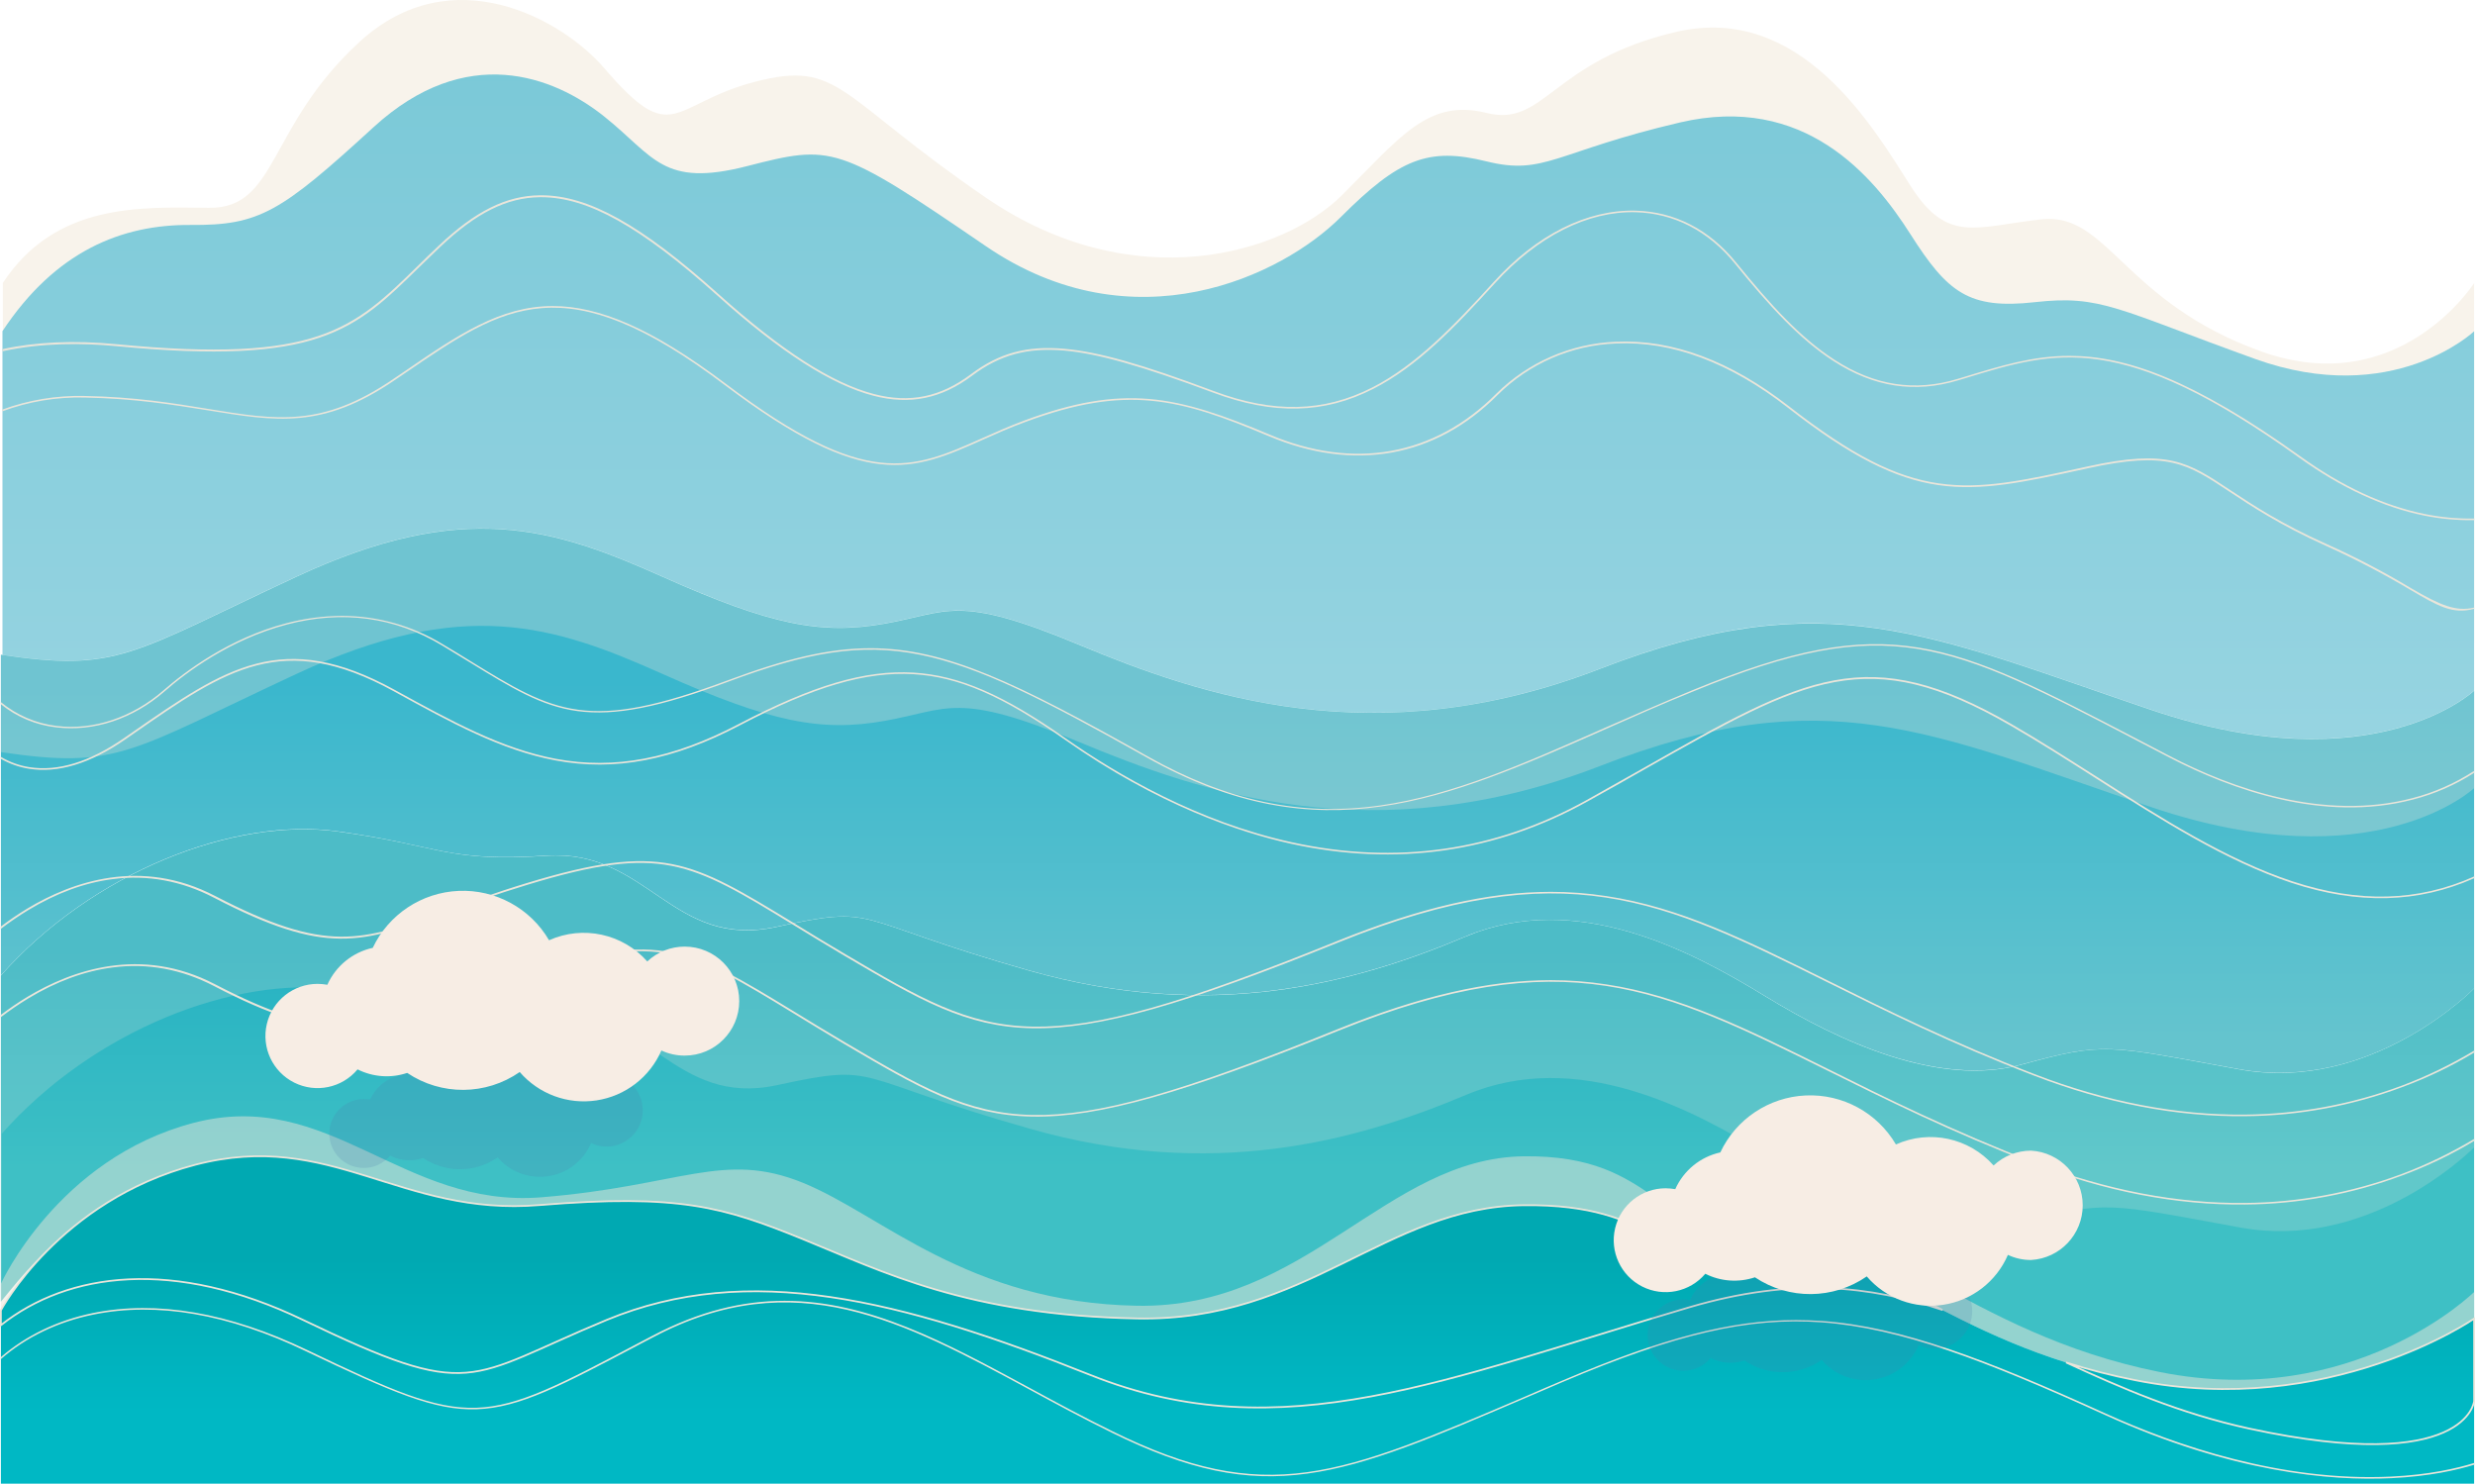
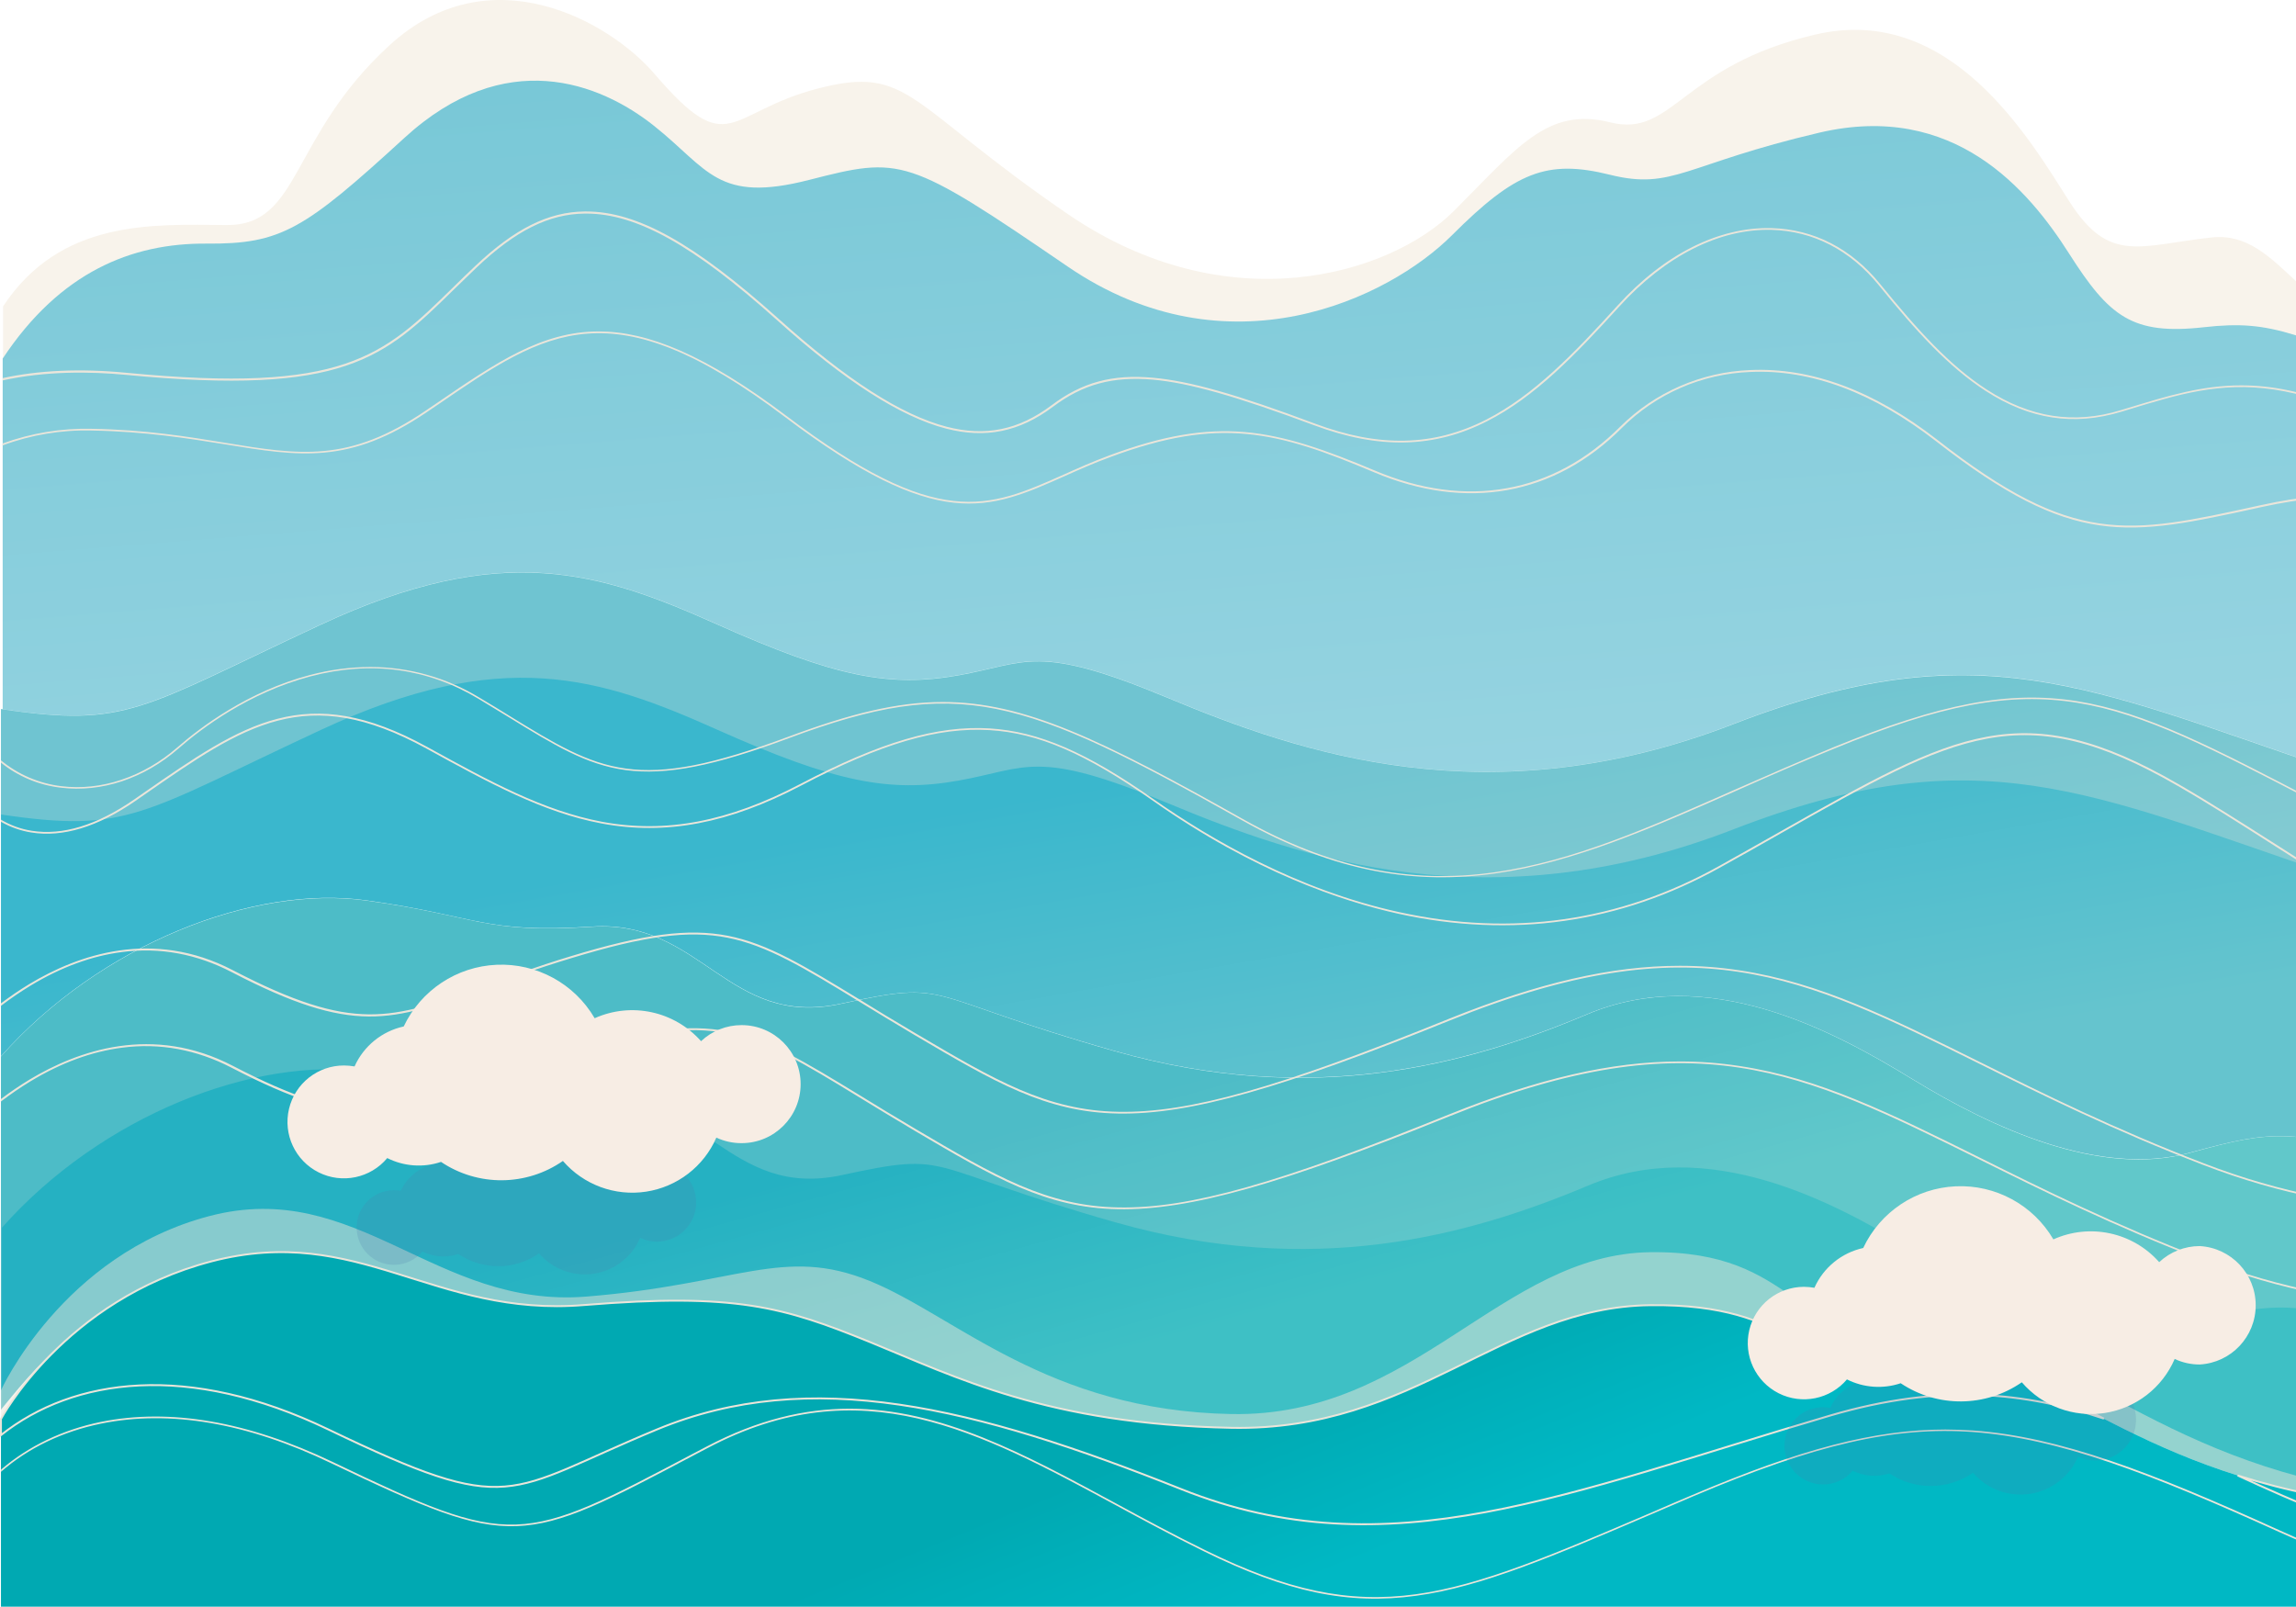
- <svg xmlns="http://www.w3.org/2000/svg" viewBox="0 0 1401 839.84">
+ <svg xmlns="http://www.w3.org/2000/svg" viewBox="0 0 1200 839.84">
  <defs>
    <style>
      #nuvem-1 {
        animation: movimento-nuvem-esq 60s ease-in-out infinite alternate;
      }

      #nuvem-2 {
        animation: movimento-nuvem-dir 60s ease-in-out infinite alternate;
      }

      @keyframes movimento-nuvem-esq {
        to {
          transform: translate(-400px)
        }
      }

      @keyframes movimento-nuvem-dir {
        to {
          transform: translate(400px)
        }
      }
    </style>
-     <linearGradient id="linear-gradient" x1="1257.55" y1="756.2" x2="1257.55" y2="45.85" gradientTransform="matrix(-1, 0, 0, 1, 1958, -180.4)" gradientUnits="userSpaceOnUse">
+     <linearGradient id="linear-gradient" x1="1200.55" y1="756.2" x2="1257.55" y2="45.85" gradientTransform="matrix(-1, 0, 0, 1, 1958, -180.4)" gradientUnits="userSpaceOnUse">
      <stop offset="0.15" stop-color="#99d5e2" />
      <stop offset="0.77" stop-color="#79c8d7" />
    </linearGradient>
-     <linearGradient id="linear-gradient-2" x1="1258" y1="838.45" x2="1258" y2="507.58" gradientTransform="matrix(-1, 0, 0, 1, 1958, -180.4)" gradientUnits="userSpaceOnUse">
+     <linearGradient id="linear-gradient-2" x1="1200" y1="838.45" x2="1258" y2="507.58" gradientTransform="matrix(-1, 0, 0, 1, 1958, -180.4)" gradientUnits="userSpaceOnUse">
      <stop offset="0.15" stop-color="#65c4ce" />
      <stop offset="0.77" stop-color="#3ab7cd" />
    </linearGradient>
-     <linearGradient id="linear-gradient-3" x1="1258" y1="890.84" x2="1258" y2="682.06" gradientTransform="matrix(-1, 0, 0, 1, 1958, -180.4)" gradientUnits="userSpaceOnUse">
+     <linearGradient id="linear-gradient-3" x1="1200" y1="890.84" x2="1258" y2="682.06" gradientTransform="matrix(-1, 0, 0, 1, 1958, -180.4)" gradientUnits="userSpaceOnUse">
      <stop offset="0.15" stop-color="#3ec0c5" />
      <stop offset="0.77" stop-color="#25b1c2" />
    </linearGradient>
-     <linearGradient id="linear-gradient-4" x1="1258" y1="1018.62" x2="1258" y2="877.16" gradientTransform="matrix(-1, 0, 0, 1, 1958, -180.4)" gradientUnits="userSpaceOnUse">
+     <linearGradient id="linear-gradient-4" x1="1200" y1="1018.62" x2="1258" y2="877.16" gradientTransform="matrix(-1, 0, 0, 1, 1958, -180.4)" gradientUnits="userSpaceOnUse">
      <stop offset="0.15" stop-color="#00b8c4" />
      <stop offset="0.77" stop-color="#00a9b2" />
    </linearGradient>
  </defs>
  <g id="mar">
    <g id="onda">
      <path d="M167.4,316.2c94.5-44,145.5-27.5,207,0s90,33,126,26.6,40.5-17,109.5,11.8,168,63.2,295.5,13.7,186-19.2,312,23.4S1400,380.9,1400,380.9V177.5s-42.5,66.7-120.5,38.7-86.8-78.9-124.3-74.8-53.2,14.1-74.2-18.9S1018.9,18.9,948.4,35.3,874,89.5,841,81.2s-48.8,13.6-81.8,46.5-117.7,58.9-201.7,1.4-82.4-78-130.4-65.6-46,38.5-85.6-7.7c-23.3-27.2-85.9-63-138.4-14.9s-46.3,94.4-85.3,94S31.1,132,1.1,177.4V360.6C66.6,370.2,73.4,360,167.4,316.2Z" transform="translate(0.5 -17.26)" style="fill: #f8f3eb" />
    </g>
    <g id="mar-2" data-name="mar">
      <path d="M167.4,343.6c94.5-44,145.5-27.5,207,0s90,33,126,26.6,40.5-17,109.5,11.8,168,63.2,295.5,13.7,186-19.2,312,23.4S1400,408.2,1400,408.2V204.8s-46.1,43.7-124.1,15.6-87-36.3-124.5-32.1-49.5-5.5-70.5-38.5-60-79.7-130.5-63.2-76.5,30.2-109.5,22-49.5-1.4-82.5,31.6-117,73.8-201,16.3-87-57.5-135-45.2-52.5-5.5-81-28.2-78-41.9-130.5,6.2-64.5,55.6-103.5,55.3S30.9,159.4.9,204.7V388C66.6,397.6,73.4,387.3,167.4,343.6Z" transform="translate(0.5 -17.26)" style="fill: url(#linear-gradient)" />
      <path d="M0,607.4v-38c52-58.6,132-89.8,191-81.5s61,17.4,118,13.7,71,53.1,130,40.3,40-4.6,143,24.7,184,7.3,247-19.2,128,8.2,170,33.9,98,51.3,145,38.5,48-11,123,2.7,133-45.7,133-45.7V408.3s-56.6,53.5-182.6,10.9-184.5-72.8-312-23.4-226.5,15.1-295.5-13.7-73.5-18.2-109.5-11.8-64.5.9-126-26.6-112.5-44-207,0S66.5,397.8,0,387.9V607.4Z" transform="translate(0.5 -17.26)" style="fill: url(#linear-gradient-2)" />
      <path d="M167.4,398.7c94.5-44,145.5-27.5,207,0s90,33,126,26.6,40.5-17,109.5,11.8,168,63.2,295.5,13.7,186-19.2,312,23.4S1400,463.4,1400,463.4V408.3s-56.6,53.5-182.6,10.9-184.5-72.8-312-23.4-226.5,15.1-295.5-13.7-73.5-18.2-109.5-11.8-64.5.9-126-26.6-112.5-44-207,0S66.5,397.8,0,387.9V443C66.6,452.9,72.9,442.7,167.4,398.7Z" transform="translate(0.5 -17.26)" style="fill: #eae5da;opacity: 0.3;isolation: isolate" />
      <path d="M110,676.6c77-20.2,116,29.3,195,22.9s104,.9,149,19.3,93,43.1,189,44.9,141-63.2,219-64.1,73,35.7,137,28.4,99,48.5,209,70.5,192-34.8,192-34.8V576.8s-58,59.5-133,45.8-76-15.6-123-2.7-103-12.8-145-38.5-107-60.5-170-33.9S685,596,582,566.7,498,529.1,439,542s-73-44-130-40.3-59-5.5-118-13.7S52,510.9,0,569.5V754.1C12.7,738.9,46.3,693.3,110,676.6Z" transform="translate(0.5 -17.26)" style="fill: url(#linear-gradient-3)" />
      <path d="M.5,753.5V659c52-58.6,132-89.8,191-81.5s61,17.4,118,13.7,71,53.1,130,40.3,40-4.6,143,24.7,184,7.3,247-19.2,128,8.2,170,33.9,98,51.3,145,38.5,48-11,123,2.7c71.1,13.1,126.9-39.8,132.5-45.3v-90s-58,59.5-133,45.8-76-15.6-123-2.7-103-12.8-145-38.5-107-60.5-170-33.9S685,596,582,566.7,498,529.1,439,542s-73-44-130-40.3-59-5.5-118-13.7S52,510.9,0,569.5V754.1A2.65,2.65,0,0,1,.5,753.5Z" transform="translate(0.5 -17.26)" style="fill: #eae5da;opacity: 0.2;isolation: isolate" />
      <path d="M1400,748.6s-68,67.3-178,45.3-159-88.4-223-81.1-59-42-137-41-123,86.4-219,84.6-144-51.3-189-69.6-69,1.8-148,8.2-120-62.3-197-42.1S0,744,0,744v98H1400Z" transform="translate(0.5 -17.26)" style="fill: #eae5da;opacity: 0.5;isolation: isolate" />
      <path d="M1400,763.7s-82,56.8-192,34.8S1063,720.6,999,728s-59-29.3-137-28.4-123,66-219,64.1-144-26.6-189-44.9-70-25.7-149-19.3-118-43-195-22.9S0,759.1,0,759.1v98H1400Z" transform="translate(0.5 -17.26)" style="fill: url(#linear-gradient-4)" />
      <g>
        <path d="M110,676.6C33,696.8,0,759,0,759v8.4c38-30.1,98-38.1,171-3,97,46.6,92,33.1,172,0s166-11.8,274,31.3,202,1.8,339-38.5c58.5-17.2,102.4-12,143.1,1.6-36.7-18.8-63.7-35.1-100.1-30.9-64,7.3-59-29.3-137-28.4s-123,66-219,64.1S499,737,454,718.7,384,693,305,699.4C226,706,187,656.5,110,676.6Z" transform="translate(0.5 -17.26)" style="fill: none;stroke: #eae5da;stroke-miterlimit: 10" />
        <path d="M1208,798.5a350.69,350.69,0,0,1-39-10c31,14.3,64,28.8,104,37.5,123,26.5,127-15.6,127-15.6V763.7S1318,820.5,1208,798.5Z" transform="translate(0.5 -17.26)" style="fill: none;stroke: #eae5da;stroke-miterlimit: 10" />
      </g>
      <path d="M0,786.6c14.2-12.4,32.2-21.1,52.4-25.2,35.8-7.3,76.4-.4,120.4,20.8,48.9,23.4,72.8,33.6,96.6,32.8,24.3-.9,47.5-13.1,93.6-37.5l6.3-3.3c80-42.3,141.7-8.9,213.1,29.7,14.9,8.1,30.3,16.4,46.4,24.3,43.3,21.3,75.4,28.1,110.8,23.2,34.6-4.7,72.1-20.8,124.1-43.1,6.6-2.8,13.4-5.7,20.5-8.8,64-27.2,105.1-36.7,146.5-33.7,44.9,3.3,92.7,21.7,160.1,52.3,71.9,32.7,128,37.6,162.4,35.9,21.3-1,37.1-4.6,46.8-7.6v-1c-9.6,3-25.5,6.7-47,7.7-62,3-122.2-17.8-161.8-35.8-67.5-30.7-115.4-49.1-160.4-52.3-4.9-.3-9.7-.5-14.6-.5-37,0-75.8,10.2-132.4,34.3-7.1,3-13.9,5.9-20.5,8.8-51.9,22.2-89.4,38.3-123.8,43-35.2,4.8-67.1-1.9-110.2-23.1-16.1-7.9-31.5-16.2-46.4-24.3-48-26-91.6-49.6-139.3-49.6-23.6,0-48.2,5.8-74.8,19.8l-6.3,3.3c-91.1,48.2-94.6,50.1-189.2,4.7-44.3-21.2-85-28.2-121.1-20.9-20,4.1-37.9,12.7-52.1,24.9L0,786.6Z" transform="translate(0.5 -17.26)" style="fill: #eae5da" />
      <g>
        <path d="M1400,662a252.44,252.44,0,0,1-40.9,19.8,260.32,260.32,0,0,1-88.8,16.4c-38.5.4-78.6-7.3-119.1-22.9-46.7-18-84-36.5-116.9-52.9-46.8-23.2-83.7-41.6-125.5-47.9a203.62,203.62,0,0,0-31.4-2.4c-35.7,0-74.2,9-120.6,27.7-89.1,36.1-135.9,49.3-172.7,48.6-37.5-.6-64.7-16.6-105.9-40.9-10.9-6.4-20.7-12.4-29.3-17.7-28.9-17.6-48-29.3-69-33.4-20.6-4-43.6-1-82.1,10.7-18.5,5.6-33.3,11.1-46.4,15.8-47.3,17.3-66.9,24.4-130.2-8.5-41.9-21.8-80.9-8.1-106.3,7.2a178.3,178.3,0,0,0-15,10.2v1.3a174.63,174.63,0,0,1,15.5-10.6c16-9.7,32.1-15.6,47.9-17.6,19.7-2.6,39,1,57.3,10.5,63.7,33.1,83.4,25.9,131.1,8.5,13.1-4.8,27.9-10.2,46.4-15.8,38.3-11.7,61.2-14.7,81.6-10.7,20.8,4.1,39.9,15.7,68.7,33.3,8.6,5.3,18.4,11.2,29.3,17.7,83.6,49.2,106.1,62.5,279.5-7.7,127.4-51.5,183.6-23.7,276.6,22.5,33,16.4,70.3,34.9,117,52.9,40.7,15.7,80.9,23.4,119.5,23a259.72,259.72,0,0,0,89.1-16.5,241.21,241.21,0,0,0,40.6-19.5V662Z" transform="translate(0.5 -17.26)" style="fill: #eae5da" />
        <path d="M1400,612a252.44,252.44,0,0,1-40.9,19.8,260.32,260.32,0,0,1-88.8,16.4c-38.5.4-78.6-7.3-119.1-22.9-46.7-18-84-36.5-116.9-52.9-46.8-23.2-83.7-41.6-125.5-47.9a203.62,203.62,0,0,0-31.4-2.4c-35.7,0-74.2,9-120.6,27.7-89.1,36.1-135.9,49.3-172.7,48.6-37.5-.6-64.7-16.6-105.9-40.9-10.9-6.4-20.7-12.4-29.3-17.7-28.9-17.6-48-29.3-69-33.4-20.6-4-43.6-1-82.1,10.7-18.5,5.6-33.3,11.1-46.4,15.8-47.3,17.3-66.9,24.4-130.2-8.5-41.9-21.8-80.9-8.1-106.3,7.2a178.3,178.3,0,0,0-15,10.2v1.3a174.63,174.63,0,0,1,15.5-10.6c16-9.7,32.1-15.6,47.9-17.6,19.7-2.6,39,1,57.3,10.5,63.7,33.1,83.4,25.9,131.1,8.5,13.1-4.8,27.9-10.2,46.4-15.8,38.3-11.7,61.2-14.7,81.6-10.7,20.8,4.1,39.9,15.7,68.7,33.3,8.6,5.3,18.4,11.2,29.3,17.7,83.6,49.2,106.1,62.5,279.5-7.7,127.4-51.5,183.6-23.7,276.6,22.5,33,16.4,70.3,34.9,117,52.9,40.7,15.7,80.9,23.4,119.5,23a259.72,259.72,0,0,0,89.1-16.5,241.21,241.21,0,0,0,40.6-19.5V612Z" transform="translate(0.5 -17.26)" style="fill: #eae5da" />
      </g>
      <g>
        <path d="M0,414.7v1.2A61,61,0,0,0,31.4,429c21.1,2.6,43.5-4.8,61.4-20.5,12-10.5,36.8-29.2,69-37.7,31.5-8.3,61.1-4.3,87.9,11.8,5.6,3.4,10.8,6.6,15.8,9.6,23.4,14.4,40.3,24.8,61,27.6,21.2,2.8,46-2,85.6-16.8,88.1-32.8,121.1-22,236.5,43,98.2,55.3,169.1,24,258.8-15.6,16.2-7.2,32.9-14.6,50.7-21.8,55.9-23,91.5-29.7,127-24s70.9,24.1,124.3,52c5.9,3.1,11.9,6.2,18.2,9.5,34.9,18.1,87.1,37,137.6,23.8a118.35,118.35,0,0,0,34.7-15.1v-1.1a117.8,117.8,0,0,1-35,15.4c-50.2,13.1-102.2-5.7-136.9-23.7-6.3-3.3-12.4-6.5-18.2-9.5-53.5-27.9-88.9-46.4-124.6-52.1s-71.4,1.1-127.5,24.1c-17.7,7.3-34.5,14.7-50.7,21.8-45.7,20.2-85.2,37.7-126.2,43.5-44.9,6.4-86.7-2.5-131.7-27.8-74-41.7-114.3-61.2-156.8-61.2-24,0-48.7,6.2-80.6,18.1-39.5,14.7-64.1,19.6-85.1,16.7-20.5-2.8-37.3-13.1-60.6-27.4-5-3.1-10.2-6.3-15.8-9.6a109.71,109.71,0,0,0-57.1-16.1,125.46,125.46,0,0,0-31.6,4.2c-32.4,8.5-57.4,27.4-69.4,37.9-17.7,15.4-39.7,22.8-60.6,20.2A61,61,0,0,1,0,414.7Z" transform="translate(0.5 -17.26)" style="fill: #eae5da" />
        <path d="M1400,513.4c-31.6,14.2-65.3,15.1-102.7,2.8-37.2-12.2-74.6-36-110.7-59.1-15.9-10.1-32.3-20.6-48.4-29.9-81.5-47.1-116.2-27.5-208.7,25-10.1,5.7-20.5,11.6-31.8,17.9C846,498.9,789.8,507,730.6,494c-53.1-11.6-98.8-38.4-127.9-58.8-35.3-24.8-60.3-35.6-86.1-37.2-27.3-1.6-56.9,7.1-98.9,29.1-37.5,19.7-70.4,25.9-103.6,19.7-30.7-5.8-58.8-21.2-91.3-39.1-63.4-34.8-95.5-12.6-148.5,24.2l-4.6,3.2c-19.5,13.5-37.5,19-53.7,16.4a44.9,44.9,0,0,1-16-5.8v1.1a46.51,46.51,0,0,0,15.8,5.6c16.4,2.7,34.8-2.9,54.5-16.5l4.6-3.2c52.7-36.6,84.5-58.7,147.4-24.2,32.6,17.9,60.8,33.4,91.6,39.2,33.5,6.3,66.6,0,104.3-19.8,41.9-22,71.3-30.6,98.4-29,25.6,1.5,50.4,12.3,85.6,37,52.7,37.1,98.8,52.5,128.2,59,59.4,13,115.8,4.9,167.8-24,11.4-6.3,21.8-12.2,31.8-17.9,92.2-52.2,126.6-71.8,207.6-25,16.2,9.3,32.6,19.8,48.4,29.9,36.2,23.1,73.6,46.9,110.9,59.2,37.5,12.3,71.4,11.4,103.1-2.7Z" transform="translate(0.5 -17.26)" style="fill: #eae5da" />
      </g>
      <g>
        <path d="M.9,216.1c22.4-4.9,45.4-4.7,64.4-2.9,114.6,11,134.9-8.8,171.6-44.8,3.7-3.6,7.6-7.4,11.8-11.4,20.3-19.2,37.7-27.9,56.4-28.1h.8c26.4,0,56.2,16.7,99.6,55.6,35.7,32.1,64.7,50.6,88.5,56.8,20.6,5.3,38.3,1.7,55.8-11.4,15.7-11.8,31.3-16,52.2-14.2,19,1.7,43.4,8.6,84.2,23.8,34,12.7,62.8,12.1,90.6-2.1,25-12.7,46-34.6,69-59.9,24.1-26.5,52.4-40.8,79.6-40.1,21.8.6,41.1,10.6,56.1,29,19.5,24.1,36.5,42.7,55.8,55.2,23,14.9,46.1,18.4,70.8,10.9l4-1.2c51.3-15.7,88.3-27.1,189,45.1,23.7,17,47.4,28,70.6,32.7a131.15,131.15,0,0,0,28.4,2.6v-.9a129.35,129.35,0,0,1-28.2-2.6c-23-4.7-46.6-15.6-70.1-32.5-61.3-43.9-99.1-57-130.9-57-20.7,0-38.8,5.6-59.1,11.8l-4,1.2c-24.3,7.4-47.2,3.9-69.9-10.8-19.2-12.4-36.1-31-55.6-55-15.1-18.7-34.8-28.8-56.9-29.4-27.5-.7-56.1,13.6-80.4,40.4-22.9,25.2-43.9,47-68.7,59.7-27.5,14-56,14.7-89.8,2-40.8-15.3-65.3-22.2-84.5-23.9-21.1-1.9-37,2.4-52.9,14.4-17.2,12.9-34.6,16.5-54.9,11.2-23.6-6.1-52.4-24.6-88-56.6-43.6-39.1-73.6-55.9-100.3-55.9h-.8c-19,.2-36.6,9-57.1,28.4-4.2,3.9-8,7.7-11.8,11.4-36.6,35.8-56.7,55.5-170.8,44.5-23.9-2.3-45.6-1.3-64.5,2.8v1.2Z" transform="translate(0.5 -17.26)" style="fill: #eae5da" />
        <path d="M1400,361.2c-10.2,2.4-19-1.2-35.9-11.1a447,447,0,0,0-47.5-24.8c-26.1-11.7-41.9-22.2-54.6-30.6-24.1-16-35.2-23.4-80.8-13.4l-1.8.4c-68,14.9-96.1,21.1-167.3-34.5-33-25.7-66-38-98-36.5a102.17,102.17,0,0,0-67.7,29.5c-35,35.1-80.6,43.3-128.4,23-25.4-10.7-46.7-18.3-68-20.1s-42.9,1.9-70.4,12.1c-8.9,3.3-16.7,6.8-24.3,10.2-39.5,17.6-65.5,29.2-144.7-30.7-42.4-32-72.5-44.2-98.2-44.2-29.8,0-53.8,16.4-84.2,37.2-2,1.4-4.1,2.8-6.2,4.2-40.2,27.4-65.9,23.2-104.9,16.8-19.4-3.2-41.4-6.8-69.8-7.3A127,127,0,0,0,.8,249.1v1a124.46,124.46,0,0,1,46.5-7.8c28.4.5,50.3,4.1,69.7,7.2,39.2,6.4,65.1,10.7,105.7-16.9,2.1-1.4,4.2-2.8,6.2-4.2,56.3-38.5,90.2-61.8,181.1,7,79.7,60.2,106,48.5,145.8,30.8,7.6-3.4,15.4-6.9,24.2-10.1,57-21.2,87-13.4,137.6,8,48.3,20.4,94.3,12.2,129.6-23.2a100.14,100.14,0,0,1,67-29.2c31.8-1.5,64.5,10.8,97.3,36.3,71.6,55.8,99.8,49.6,168.2,34.7l1.8-.4c45.2-9.9,56.1-2.6,79.9,13.2,12.7,8.4,28.5,18.9,54.7,30.7a477.78,477.78,0,0,1,47.4,24.7c16.3,9.6,24.3,14.2,36.5,11v-.7Z" transform="translate(0.5 -17.26)" style="fill: #eae5da" />
      </g>
    </g>
  </g>
  <g id="nuvens">
    <g id="nuvens-2" data-name="nuvens">
      <g id="nuvem-1">
        <path d="M342.9,625.3a20.5,20.5,0,0,0-14.1,5.6,31.59,31.59,0,0,0-36.7-7.9,37.42,37.42,0,0,0-66.1,2.9,24.54,24.54,0,0,0-17,13.8,21.86,21.86,0,0,0-3.6-.3,19.5,19.5,0,1,0,0,39,19.15,19.15,0,0,0,14.9-7,23.79,23.79,0,0,0,11,2.6,22.25,22.25,0,0,0,7.7-1.3,37.16,37.16,0,0,0,20.9,6.4,36.67,36.67,0,0,0,21.3-6.7,31.52,31.52,0,0,0,52.9-8.1,19.83,19.83,0,0,0,8.7,2,20.5,20.5,0,0,0,.1-41Z" transform="translate(0.5 -17.26)" style="fill: #4b7cab;opacity: 0.2;isolation: isolate" />
        <path d="M387.1,553.1a30.82,30.82,0,0,0-21.2,8.4,48,48,0,0,0-55.6-12,56.47,56.47,0,0,0-99.8,4.3,36.81,36.81,0,0,0-25.7,20.9,33.08,33.08,0,0,0-5.5-.5,29.5,29.5,0,1,0,22.6,48.4,36.65,36.65,0,0,0,28.1,2,56.43,56.43,0,0,0,63.7-.5,47.91,47.91,0,0,0,80.2-12.2,30.72,30.72,0,0,0,13.2,2.9,30.85,30.85,0,1,0,0-61.7Z" transform="translate(0.5 -17.26)" style="fill: #f7ede4" />
      </g>
      <g id="nuvem-2">
        <path d="M1094.8,738.3a21.26,21.26,0,0,0-14.6,5.8,32.73,32.73,0,0,0-24.6-11.1,32.07,32.07,0,0,0-13.5,2.9,38.67,38.67,0,0,0-68.4,3,25.06,25.06,0,0,0-17.6,14.3,23.28,23.28,0,0,0-3.8-.4A20.2,20.2,0,1,0,967.8,786a24.86,24.86,0,0,0,19.2,1.4,38.27,38.27,0,0,0,21.6,6.6,39.12,39.12,0,0,0,22.1-6.9,32.74,32.74,0,0,0,54.9-8.4,20.82,20.82,0,0,0,9,2,21.32,21.32,0,0,0,21.3-21.3A21,21,0,0,0,1094.8,738.3Z" transform="translate(0.5 -17.26)" style="fill: #4b7cab;opacity: 0.2;isolation: isolate" />
        <path d="M1149.2,668.6A31,31,0,0,0,1128,677a47.7,47.7,0,0,0-55.3-11.9,56.23,56.23,0,0,0-99.4,4.5,36.55,36.55,0,0,0-25.5,20.8,33.08,33.08,0,0,0-5.5-.5,29.4,29.4,0,1,0,22.5,48.4,36.65,36.65,0,0,0,28.1,2,56.26,56.26,0,0,0,63.3-.5,47.64,47.64,0,0,0,79.9-12.2,30.28,30.28,0,0,0,13.1,2.9,31,31,0,0,0,0-61.9Z" transform="translate(0.5 -17.26)" style="fill: #f7ede4" />
      </g>
    </g>
  </g>
</svg>
